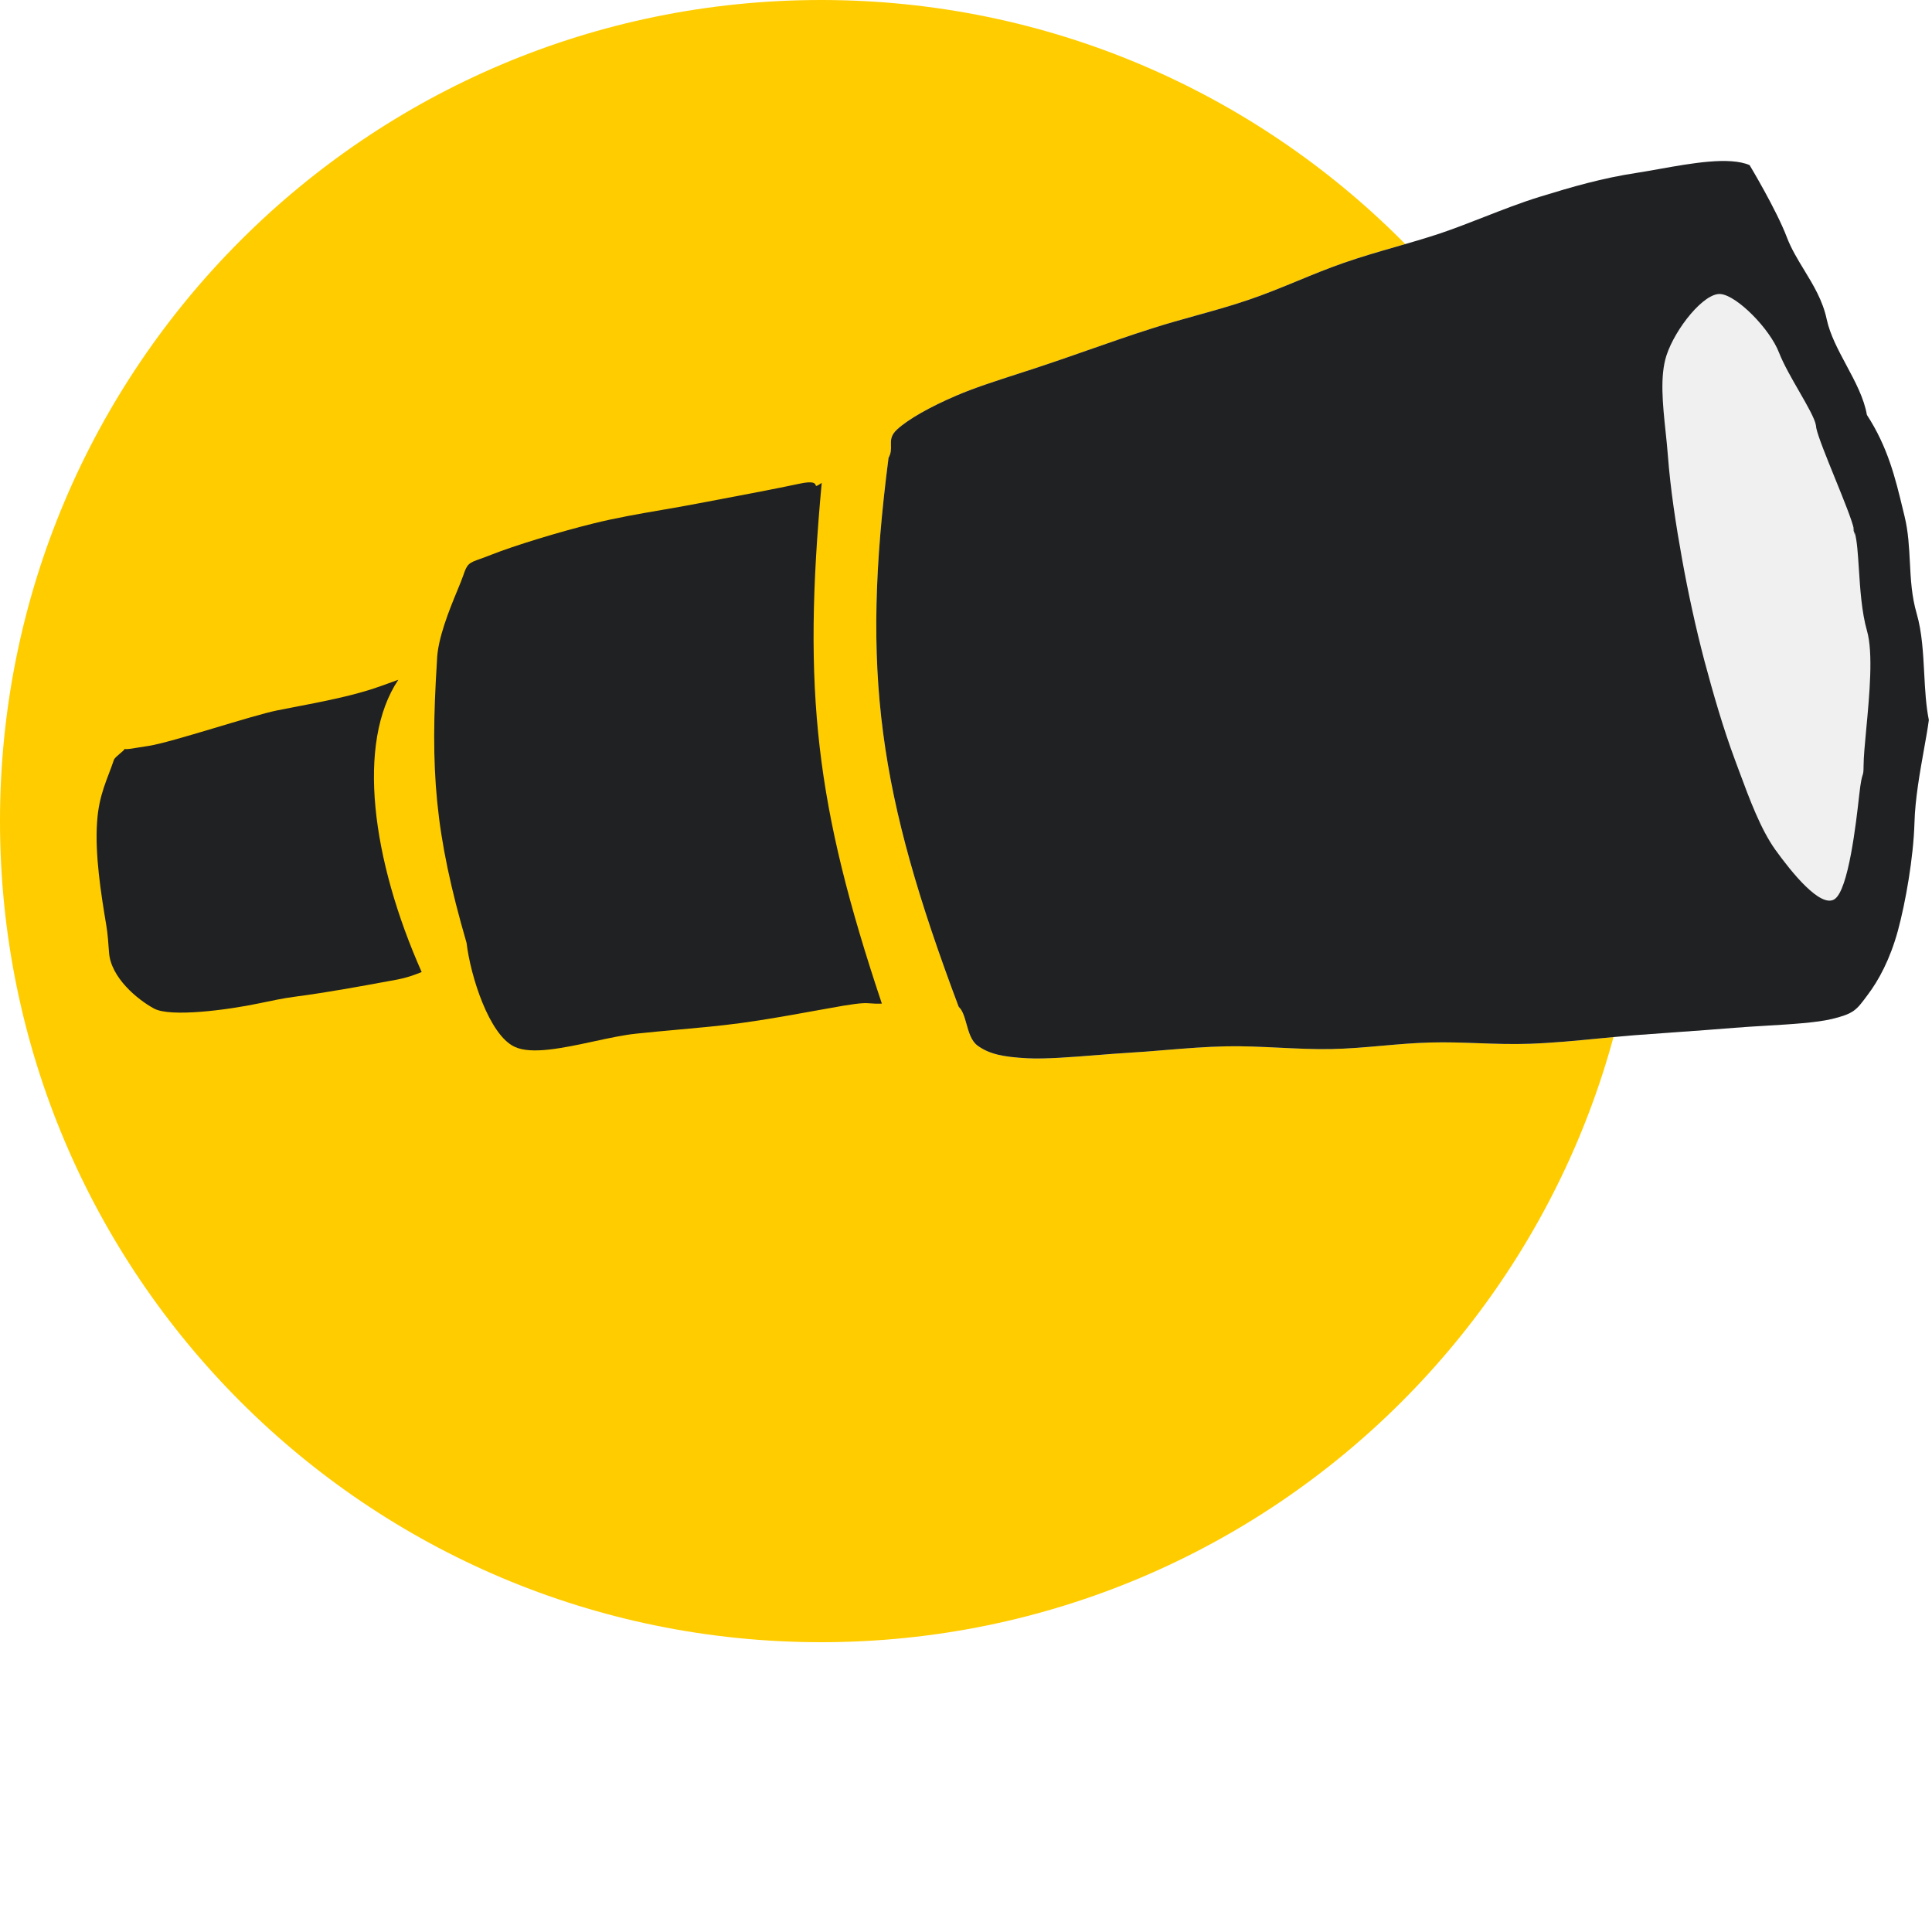
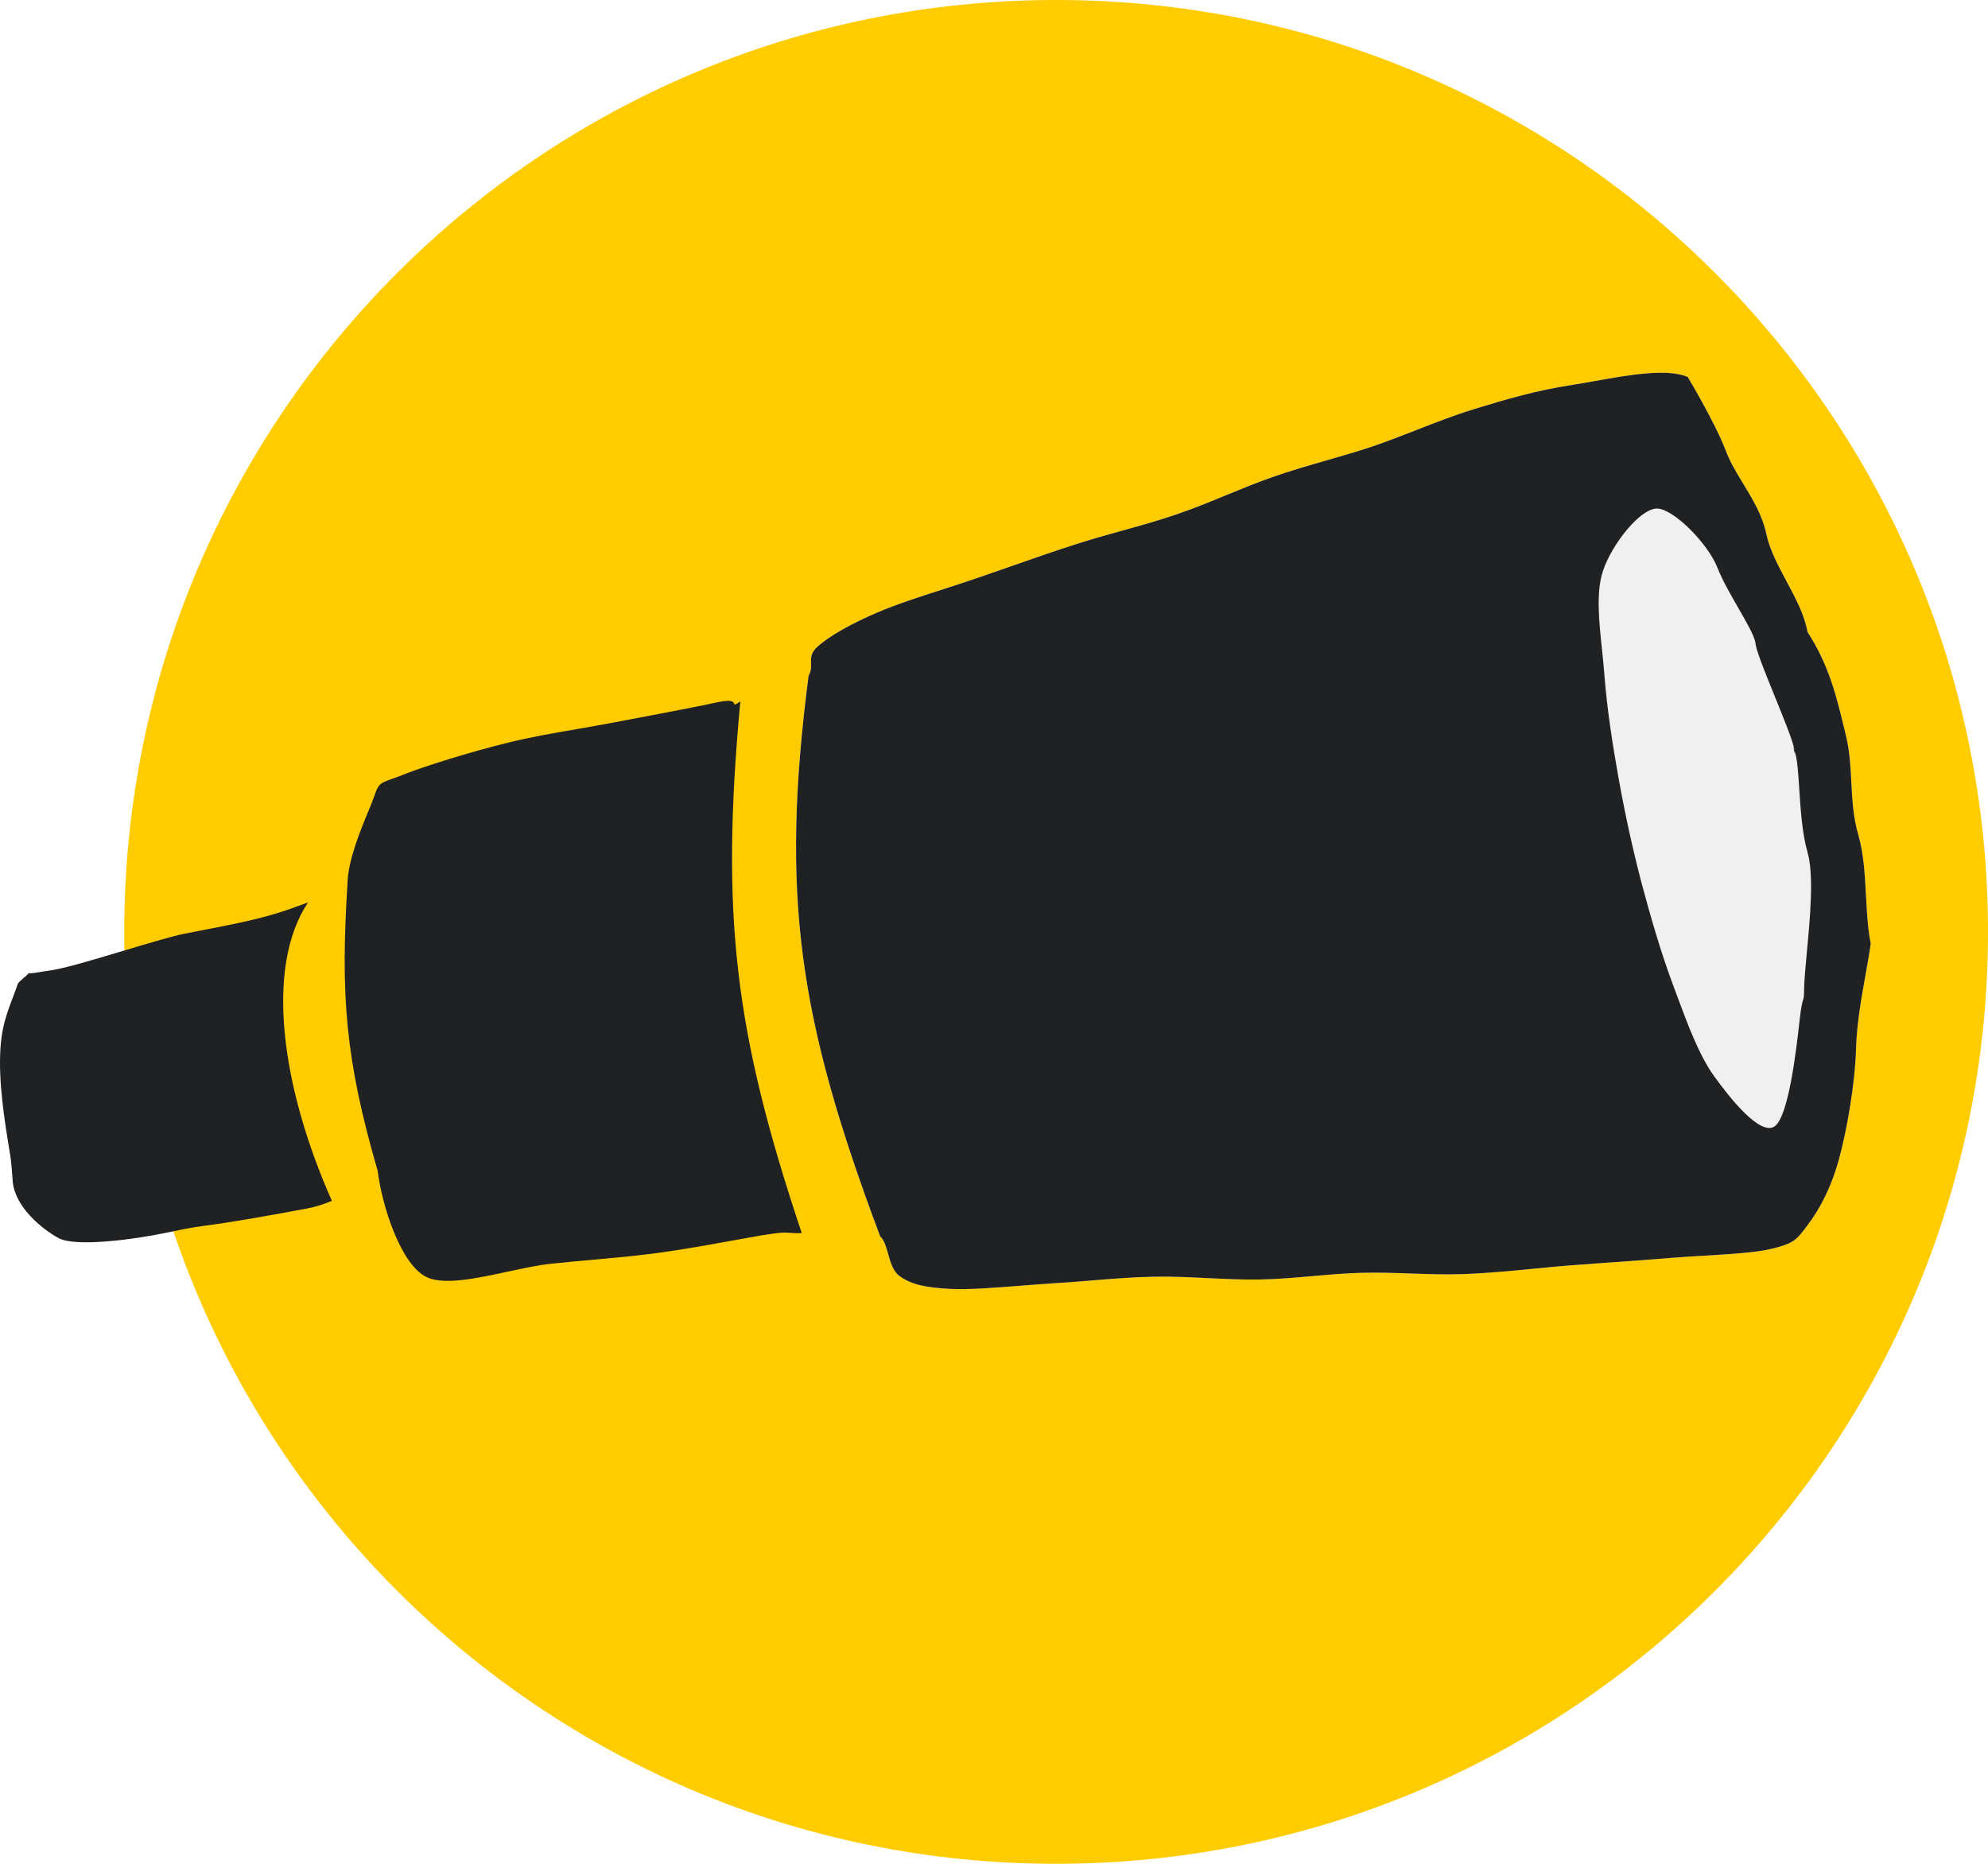
- <svg xmlns="http://www.w3.org/2000/svg" width="120" height="120" viewBox="0 0 120 120" fill="none">
-   <path d="M51 -8.79507e-07C79.166 -2.2968e-06 102 22.833 102 50.999C102 79.165 79.167 102 51.001 102C22.834 102 2.37835e-06 79.166 8.79495e-07 50.999C0 22.833 22.834 7.20662e-05 51 -8.79507e-07Z" fill="#FFCC00" />
-   <path d="M60.029 63.6C59.908 63.169 59.792 62.758 59.546 62.535C54.558 49.256 53.468 41.79 55.189 28.436C55.352 28.146 55.345 27.898 55.339 27.66C55.33 27.341 55.322 27.039 55.721 26.673C56.428 26.025 57.794 25.257 59.4 24.573C60.468 24.11 61.854 23.662 63.261 23.208C63.958 22.983 64.661 22.756 65.332 22.525C66.076 22.273 66.836 22.007 67.601 21.739L67.603 21.739C68.929 21.275 70.27 20.805 71.565 20.396C72.484 20.1 73.397 19.847 74.304 19.595C75.402 19.29 76.491 18.988 77.572 18.616C78.595 18.27 79.598 17.857 80.601 17.444C81.543 17.056 82.486 16.668 83.446 16.335C84.516 15.96 85.593 15.65 86.68 15.336C87.591 15.074 88.509 14.809 89.436 14.503C90.334 14.199 91.246 13.843 92.162 13.486C93.321 13.033 94.485 12.579 95.627 12.227C97.669 11.599 99.523 11.059 101.693 10.732C102.112 10.667 102.572 10.585 103.051 10.499C105.061 10.14 107.421 9.718 108.67 10.256C108.67 10.256 110.335 13.024 110.985 14.739C111.254 15.448 111.652 16.102 112.057 16.766C112.63 17.708 113.215 18.67 113.46 19.834C113.665 20.788 114.174 21.738 114.684 22.69C115.231 23.712 115.779 24.736 115.955 25.769C117.259 27.769 117.728 29.719 118.182 31.604L118.183 31.609C118.22 31.762 118.257 31.916 118.295 32.068C118.528 33.024 118.576 33.968 118.625 34.913C118.68 35.974 118.734 37.036 119.05 38.117C119.379 39.255 119.448 40.544 119.516 41.816C119.569 42.822 119.622 43.817 119.803 44.72C119.741 45.211 119.63 45.831 119.506 46.519C119.253 47.934 118.948 49.638 118.911 51.099C118.848 53.264 118.362 56.029 117.881 57.809C117.391 59.597 116.682 60.903 115.991 61.81L115.939 61.88C115.301 62.739 115.135 62.962 113.79 63.289C112.828 63.522 111.249 63.616 109.687 63.709C109.005 63.749 108.326 63.79 107.703 63.841C106.502 63.941 105.311 64.025 104.106 64.111L104.104 64.111L104.098 64.112C103.249 64.172 102.393 64.233 101.523 64.299C100.803 64.358 100.067 64.429 99.326 64.5C97.886 64.639 96.425 64.781 95.033 64.831C93.942 64.87 92.877 64.832 91.817 64.794C90.83 64.759 89.848 64.724 88.856 64.752C87.845 64.776 86.849 64.864 85.848 64.953C84.803 65.045 83.752 65.138 82.675 65.159C81.621 65.179 80.529 65.126 79.437 65.073C78.345 65.021 77.253 64.968 76.199 64.988C74.9 65.013 73.64 65.117 72.382 65.22C71.597 65.285 70.812 65.349 70.018 65.395C69.407 65.432 68.75 65.484 68.088 65.537C66.522 65.66 64.928 65.787 63.839 65.732C62.288 65.654 61.424 65.465 60.707 64.936C60.323 64.645 60.172 64.108 60.029 63.6Z" fill-rule="evenodd" clip-rule="evenodd" fill="#F0F0F0" />
-   <path d="M60.029 63.6C59.908 63.169 59.792 62.758 59.546 62.535C54.558 49.256 53.468 41.79 55.189 28.436C55.352 28.146 55.345 27.898 55.339 27.66C55.33 27.341 55.322 27.039 55.721 26.673C56.428 26.025 57.794 25.257 59.4 24.573C60.468 24.11 61.854 23.662 63.261 23.208C63.958 22.983 64.661 22.756 65.332 22.525C66.076 22.273 66.836 22.007 67.601 21.739L67.603 21.739C68.929 21.275 70.27 20.805 71.564 20.396C72.484 20.1 73.397 19.847 74.304 19.595C75.402 19.29 76.491 18.988 77.572 18.616C78.595 18.27 79.598 17.857 80.601 17.444C81.543 17.056 82.485 16.668 83.445 16.335C84.516 15.96 85.593 15.65 86.68 15.336C87.591 15.074 88.509 14.809 89.436 14.503C90.334 14.199 91.246 13.843 92.162 13.486C93.321 13.033 94.485 12.579 95.627 12.227C97.669 11.599 99.523 11.059 101.693 10.732C102.112 10.667 102.572 10.585 103.051 10.499C105.06 10.14 107.421 9.718 108.67 10.256C108.67 10.256 110.335 13.024 110.985 14.739C111.254 15.448 111.652 16.102 112.056 16.766C112.63 17.708 113.215 18.67 113.46 19.834C113.665 20.788 114.174 21.738 114.684 22.69C115.231 23.712 115.779 24.736 115.955 25.769C117.258 27.769 117.728 29.719 118.182 31.604L118.183 31.608C118.22 31.762 118.257 31.916 118.295 32.068C118.528 33.024 118.576 33.968 118.625 34.913C118.679 35.974 118.734 37.036 119.05 38.117C119.379 39.255 119.448 40.544 119.516 41.816C119.569 42.822 119.622 43.817 119.803 44.72C119.741 45.211 119.63 45.831 119.506 46.519C119.253 47.934 118.948 49.638 118.911 51.099C118.848 53.264 118.362 56.029 117.881 57.809C117.391 59.597 116.682 60.903 115.991 61.81L115.939 61.88C115.301 62.739 115.135 62.962 113.79 63.289C112.828 63.522 111.249 63.616 109.687 63.709C109.005 63.749 108.326 63.79 107.703 63.841C106.502 63.941 105.311 64.025 104.105 64.111L104.104 64.111L104.098 64.112C103.249 64.172 102.393 64.233 101.522 64.299C100.803 64.358 100.067 64.429 99.326 64.5C97.885 64.639 96.425 64.781 95.033 64.83C93.942 64.869 92.876 64.832 91.817 64.794C90.83 64.759 89.848 64.724 88.856 64.752C87.845 64.776 86.849 64.864 85.848 64.953C84.803 65.045 83.752 65.138 82.675 65.159C81.621 65.179 80.529 65.126 79.437 65.073C78.345 65.021 77.253 64.968 76.198 64.988C74.9 65.013 73.64 65.117 72.382 65.22C71.597 65.285 70.812 65.349 70.018 65.395C69.407 65.432 68.75 65.484 68.088 65.537C66.522 65.66 64.928 65.787 63.839 65.732C62.288 65.654 61.424 65.465 60.707 64.936C60.323 64.645 60.172 64.108 60.029 63.6ZM111.752 24.313C111.285 23.502 110.779 22.621 110.501 21.909C109.926 20.41 107.881 18.356 106.87 18.263C105.851 18.162 104.057 20.398 103.508 22.074C103.09 23.362 103.274 25.109 103.453 26.81C103.506 27.31 103.558 27.807 103.594 28.286C103.754 30.396 104.093 32.599 104.476 34.723C104.859 36.848 105.319 38.963 105.864 41.042C106.419 43.113 107.033 45.243 107.759 47.191C107.849 47.431 107.939 47.673 108.029 47.918C108.678 49.667 109.354 51.489 110.256 52.762C111.285 54.196 113.073 56.408 113.941 55.854C114.81 55.299 115.287 51.114 115.476 49.407C115.577 48.495 115.647 48.278 115.691 48.142C115.729 48.023 115.748 47.965 115.75 47.562C115.753 47.028 115.829 46.214 115.916 45.285C116.112 43.205 116.361 40.55 115.96 39.173C115.631 38.022 115.536 36.554 115.456 35.309C115.396 34.389 115.345 33.591 115.213 33.133C115.201 33.093 115.191 33.056 115.181 33.024C115.177 33.012 115.174 33 115.171 32.989C114.953 32.262 115.308 33.729 115.164 32.951C115.162 32.943 115.161 32.935 115.159 32.926C115.155 32.905 115.15 32.881 115.146 32.856C115.042 32.336 114.508 31.021 113.975 29.707C113.451 28.415 112.927 27.125 112.814 26.593C112.81 26.558 112.802 26.502 112.79 26.418C112.725 26.008 112.262 25.202 111.752 24.313Z" fill-rule="evenodd" clip-rule="evenodd" fill="#1F2123" />
-   <path d="M6.601 57.465C6.27 55.491 5.888 53.06 6.031 51.046C6.146 49.328 6.677 48.39 7.076 47.193C7.138 47.009 7.699 46.648 7.74 46.519C7.819 46.534 7.927 46.534 8.071 46.512C8.349 46.466 8.751 46.404 9.232 46.329C10.693 46.101 15.614 44.448 17.213 44.125C17.555 44.057 17.904 43.99 18.255 43.922C20.088 43.57 21.998 43.203 23.591 42.636C24.009 42.488 24.392 42.351 24.74 42.222C22.119 46.141 23.094 53.404 26.19 60.374C25.699 60.578 25.186 60.746 24.691 60.839C24.516 60.871 24.339 60.903 24.161 60.936C22.332 61.274 20.34 61.641 18.268 61.914C17.612 62 16.854 62.159 16.073 62.323C14.148 62.727 10.591 63.198 9.568 62.643C8.523 62.077 6.881 60.709 6.772 59.16C6.732 58.58 6.691 57.998 6.601 57.465ZM28.979 58.564C29.23 60.66 30.388 64.273 31.951 65.012C32.998 65.52 34.991 65.09 36.895 64.68C37.832 64.478 38.748 64.28 39.519 64.202C40.42 64.106 41.269 64.03 42.096 63.955C43.402 63.837 44.655 63.725 45.976 63.549C47.487 63.347 49.209 63.035 50.694 62.767C51.311 62.655 51.888 62.551 52.39 62.465C53.52 62.279 53.767 62.297 54.084 62.322C54.249 62.334 54.434 62.348 54.774 62.336C50.662 50.043 49.836 42.962 51.038 29.994C50.696 30.226 50.687 30.203 50.66 30.13C50.624 30.034 50.556 29.852 49.673 30.04C48.276 30.341 45.908 30.788 43.889 31.17C43.68 31.209 43.474 31.248 43.273 31.286C42.545 31.426 41.814 31.552 41.084 31.678C39.668 31.922 38.254 32.165 36.856 32.514C34.729 33.035 31.89 33.909 30.548 34.443C30.256 34.56 30.022 34.644 29.831 34.712C29.14 34.958 29.019 35.001 28.779 35.728C28.703 35.954 28.571 36.274 28.414 36.656C27.918 37.859 27.172 39.671 27.141 41.04C26.712 47.861 26.996 51.731 28.979 58.564Z" fill="#1F2123" />
+ <svg xmlns="http://www.w3.org/2000/svg" width="128" height="120" viewBox="0 0 128 120" fill="none">
+   <path d="M68 -1.03471e-06C101.137 -2.70211e-06 128 26.862 128 59.999C128 93.136 101.137 120 68.001 120C34.864 120 8 93.136 8 59.999C8 26.862 34.863 8.47837e-05 68 -1.03471e-06Z" fill="#FFCC00" />
+   <path d="M57.184 80.73C57.056 80.273 56.933 79.839 56.672 79.602C51.394 65.548 50.239 57.646 52.061 43.513C52.234 43.205 52.227 42.943 52.22 42.691C52.211 42.354 52.202 42.034 52.625 41.647C53.372 40.961 54.818 40.148 56.518 39.424C57.649 38.934 59.115 38.46 60.604 37.98C61.342 37.741 62.086 37.501 62.797 37.257C63.584 36.99 64.388 36.708 65.198 36.425L65.2 36.424C66.603 35.933 68.022 35.436 69.393 35.003C70.367 34.69 71.332 34.422 72.292 34.156C73.454 33.833 74.607 33.513 75.751 33.119C76.834 32.752 77.895 32.316 78.957 31.878C79.954 31.468 80.951 31.058 81.968 30.705C83.1 30.308 84.24 29.98 85.391 29.648C86.355 29.37 87.327 29.09 88.308 28.766C89.258 28.444 90.224 28.067 91.193 27.689C92.42 27.21 93.652 26.729 94.86 26.357C97.022 25.692 98.984 25.121 101.28 24.775C101.724 24.706 102.211 24.619 102.718 24.529C104.845 24.148 107.343 23.702 108.665 24.271C108.665 24.271 110.427 27.201 111.115 29.015C111.4 29.766 111.821 30.459 112.249 31.161C112.856 32.158 113.475 33.176 113.734 34.408C113.952 35.418 114.49 36.424 115.03 37.431C115.609 38.513 116.189 39.596 116.376 40.689C117.755 42.806 118.252 44.87 118.733 46.865L118.734 46.87C118.773 47.033 118.812 47.195 118.852 47.357C119.098 48.368 119.15 49.367 119.201 50.367C119.259 51.49 119.317 52.615 119.651 53.759C119.999 54.963 120.072 56.327 120.144 57.674C120.201 58.738 120.257 59.792 120.448 60.748C120.382 61.267 120.265 61.923 120.134 62.652C119.866 64.149 119.543 65.952 119.504 67.499C119.437 69.79 118.923 72.717 118.414 74.6C117.896 76.493 117.144 77.875 116.414 78.836L116.359 78.91C115.684 79.818 115.508 80.054 114.084 80.4C113.066 80.648 111.394 80.747 109.741 80.845C109.019 80.888 108.301 80.93 107.642 80.985C106.371 81.091 105.11 81.18 103.834 81.271L103.832 81.271L103.826 81.271C102.927 81.335 102.022 81.399 101.1 81.47C100.339 81.531 99.56 81.607 98.776 81.683C97.251 81.83 95.705 81.979 94.232 82.032C93.077 82.073 91.949 82.033 90.828 81.994C89.783 81.957 88.744 81.92 87.694 81.949C86.624 81.975 85.57 82.068 84.51 82.161C83.404 82.259 82.292 82.357 81.153 82.379C80.037 82.401 78.881 82.345 77.725 82.289C76.569 82.233 75.413 82.178 74.297 82.199C72.923 82.226 71.59 82.335 70.258 82.445C69.427 82.513 68.596 82.581 67.756 82.629C67.109 82.669 66.414 82.724 65.713 82.78C64.056 82.911 62.369 83.044 61.216 82.986C59.575 82.904 58.66 82.703 57.901 82.144C57.495 81.836 57.335 81.268 57.184 80.73Z" fill-rule="evenodd" clip-rule="evenodd" fill="#F0F0F0" />
+   <path d="M57.184 80.73C57.056 80.273 56.933 79.839 56.672 79.602C51.394 65.548 50.239 57.646 52.061 43.513C52.234 43.205 52.227 42.943 52.22 42.691C52.211 42.354 52.202 42.034 52.625 41.647C53.372 40.961 54.818 40.148 56.518 39.424C57.649 38.934 59.115 38.46 60.604 37.98C61.342 37.741 62.086 37.501 62.797 37.257C63.584 36.99 64.388 36.708 65.198 36.425L65.2 36.424C66.603 35.933 68.022 35.436 69.393 35.003C70.367 34.69 71.332 34.422 72.292 34.156C73.454 33.833 74.607 33.513 75.751 33.119C76.834 32.752 77.895 32.316 78.957 31.878C79.954 31.468 80.951 31.058 81.968 30.705C83.1 30.308 84.24 29.98 85.391 29.648C86.355 29.37 87.327 29.09 88.308 28.766C89.258 28.444 90.224 28.067 91.193 27.689C92.42 27.21 93.652 26.729 94.86 26.357C97.022 25.692 98.984 25.121 101.28 24.775C101.724 24.706 102.211 24.619 102.718 24.529C104.845 24.148 107.343 23.702 108.665 24.271C108.665 24.271 110.427 27.201 111.115 29.015C111.4 29.766 111.821 30.459 112.249 31.161C112.856 32.158 113.475 33.176 113.734 34.408C113.952 35.418 114.49 36.424 115.03 37.431C115.609 38.513 116.189 39.596 116.376 40.689C117.755 42.806 118.252 44.87 118.733 46.865L118.734 46.87C118.773 47.033 118.812 47.195 118.852 47.357C119.098 48.368 119.15 49.367 119.201 50.367C119.259 51.49 119.317 52.615 119.651 53.759C119.999 54.963 120.072 56.327 120.144 57.674C120.201 58.738 120.257 59.792 120.448 60.748C120.382 61.267 120.264 61.923 120.134 62.652C119.866 64.149 119.543 65.952 119.504 67.499C119.437 69.79 118.923 72.717 118.414 74.6C117.896 76.493 117.144 77.875 116.414 78.836L116.359 78.91C115.684 79.818 115.508 80.054 114.084 80.4C113.066 80.648 111.394 80.747 109.741 80.845C109.019 80.888 108.301 80.93 107.641 80.985C106.371 81.09 105.109 81.18 103.834 81.271L103.832 81.271L103.826 81.271C102.927 81.335 102.021 81.399 101.1 81.47C100.339 81.531 99.56 81.607 98.776 81.683C97.251 81.83 95.705 81.979 94.232 82.032C93.077 82.073 91.949 82.033 90.828 81.994C89.783 81.957 88.744 81.92 87.694 81.949C86.624 81.975 85.57 82.068 84.51 82.161C83.404 82.259 82.292 82.357 81.153 82.379C80.037 82.401 78.881 82.345 77.725 82.289C76.569 82.233 75.413 82.178 74.297 82.199C72.923 82.226 71.59 82.335 70.258 82.445C69.427 82.513 68.596 82.581 67.756 82.629C67.109 82.669 66.414 82.724 65.713 82.78C64.056 82.911 62.369 83.044 61.216 82.986C59.575 82.904 58.66 82.703 57.901 82.144C57.495 81.836 57.335 81.268 57.184 80.73ZM111.926 39.149C111.433 38.29 110.897 37.358 110.603 36.605C109.995 35.018 107.83 32.844 106.76 32.746C105.682 32.639 103.782 35.005 103.201 36.779C102.76 38.142 102.954 39.991 103.143 41.791C103.199 42.321 103.254 42.846 103.293 43.354C103.462 45.587 103.821 47.918 104.226 50.167C104.631 52.415 105.118 54.654 105.695 56.855C106.282 59.046 106.932 61.301 107.701 63.363C107.796 63.616 107.891 63.873 107.987 64.132C108.673 65.983 109.388 67.912 110.344 69.259C111.433 70.776 113.325 73.118 114.244 72.531C115.163 71.944 115.668 67.514 115.868 65.708C115.975 64.743 116.049 64.513 116.096 64.369C116.136 64.243 116.156 64.182 116.158 63.756C116.161 63.19 116.242 62.328 116.334 61.345C116.541 59.144 116.805 56.334 116.38 54.876C116.032 53.658 115.932 52.104 115.847 50.786C115.784 49.813 115.73 48.968 115.59 48.483C115.577 48.441 115.566 48.403 115.556 48.369C115.552 48.356 115.549 48.343 115.545 48.331C115.315 47.562 115.691 49.114 115.538 48.292C115.536 48.283 115.535 48.274 115.533 48.265C115.529 48.242 115.524 48.217 115.519 48.191C115.409 47.64 114.844 46.248 114.28 44.858C113.725 43.491 113.171 42.125 113.051 41.562C113.046 41.525 113.038 41.466 113.025 41.377C112.957 40.942 112.467 40.09 111.926 39.149Z" fill-rule="evenodd" clip-rule="evenodd" fill="#1F2123" />
+   <path d="M0.636 74.236C0.286 72.148 -0.119 69.574 0.033 67.442C0.154 65.624 0.716 64.632 1.139 63.364C1.204 63.17 1.798 62.787 1.842 62.651C1.925 62.667 2.039 62.667 2.192 62.644C2.486 62.596 2.912 62.529 3.421 62.45C4.967 62.209 10.175 60.46 11.867 60.117C12.23 60.045 12.599 59.975 12.97 59.903C14.911 59.53 16.932 59.142 18.618 58.541C19.061 58.385 19.466 58.24 19.834 58.104C17.06 62.251 18.092 69.938 21.369 77.316C20.849 77.532 20.306 77.709 19.782 77.807C19.597 77.841 19.41 77.876 19.222 77.91C17.286 78.268 15.177 78.657 12.985 78.945C12.29 79.037 11.488 79.205 10.661 79.378C8.623 79.806 4.859 80.304 3.777 79.717C2.67 79.117 0.932 77.67 0.817 76.031C0.775 75.417 0.731 74.801 0.636 74.236ZM24.321 75.4C24.587 77.619 25.812 81.442 27.466 82.224C28.574 82.762 30.684 82.307 32.699 81.873C33.691 81.659 34.66 81.45 35.476 81.367C36.43 81.265 37.328 81.184 38.203 81.106C39.586 80.981 40.912 80.862 42.31 80.676C43.91 80.462 45.733 80.132 47.303 79.848C47.957 79.73 48.567 79.619 49.099 79.528C50.295 79.331 50.556 79.351 50.891 79.377C51.067 79.39 51.262 79.405 51.622 79.391C47.27 66.381 46.396 58.887 47.667 45.161C47.306 45.407 47.296 45.383 47.267 45.305C47.23 45.203 47.158 45.011 46.223 45.21C44.744 45.529 42.238 46.002 40.102 46.406C39.88 46.448 39.662 46.489 39.45 46.529C38.678 46.677 37.905 46.81 37.133 46.944C35.634 47.202 34.137 47.459 32.658 47.829C30.407 48.38 27.401 49.305 25.982 49.87C25.672 49.994 25.425 50.083 25.223 50.154C24.491 50.415 24.363 50.46 24.109 51.23C24.029 51.469 23.889 51.808 23.723 52.212C23.198 53.486 22.408 55.403 22.376 56.853C21.921 64.072 22.222 68.167 24.321 75.4Z" fill="#1F2123" />
</svg>
